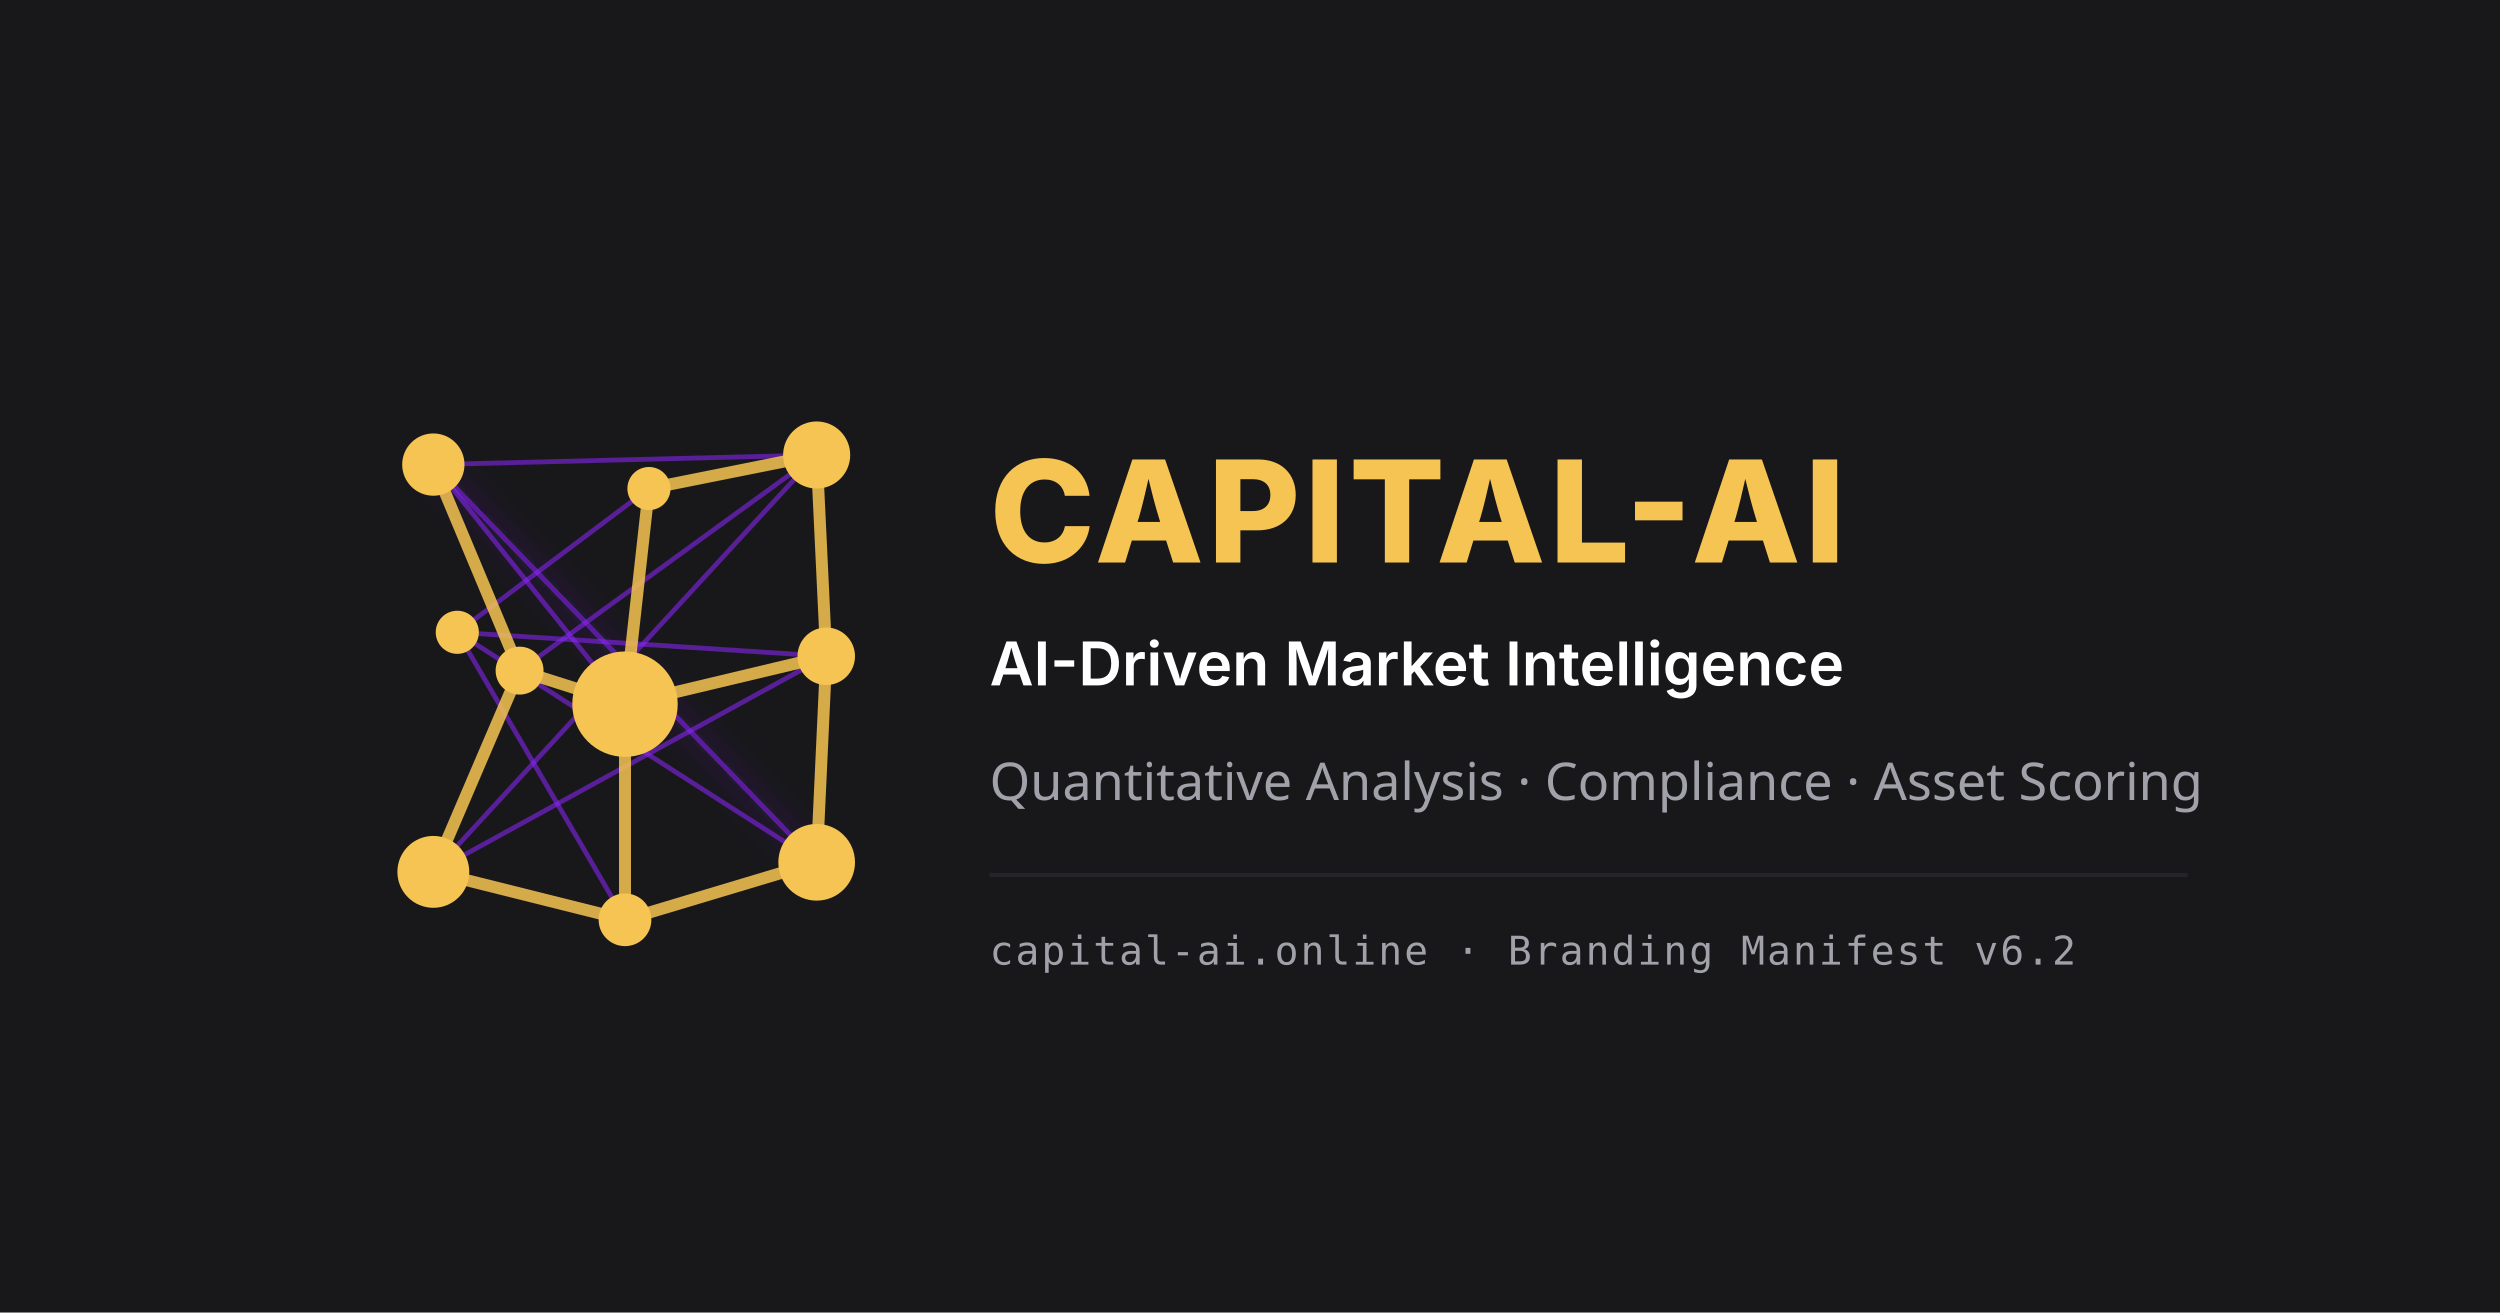
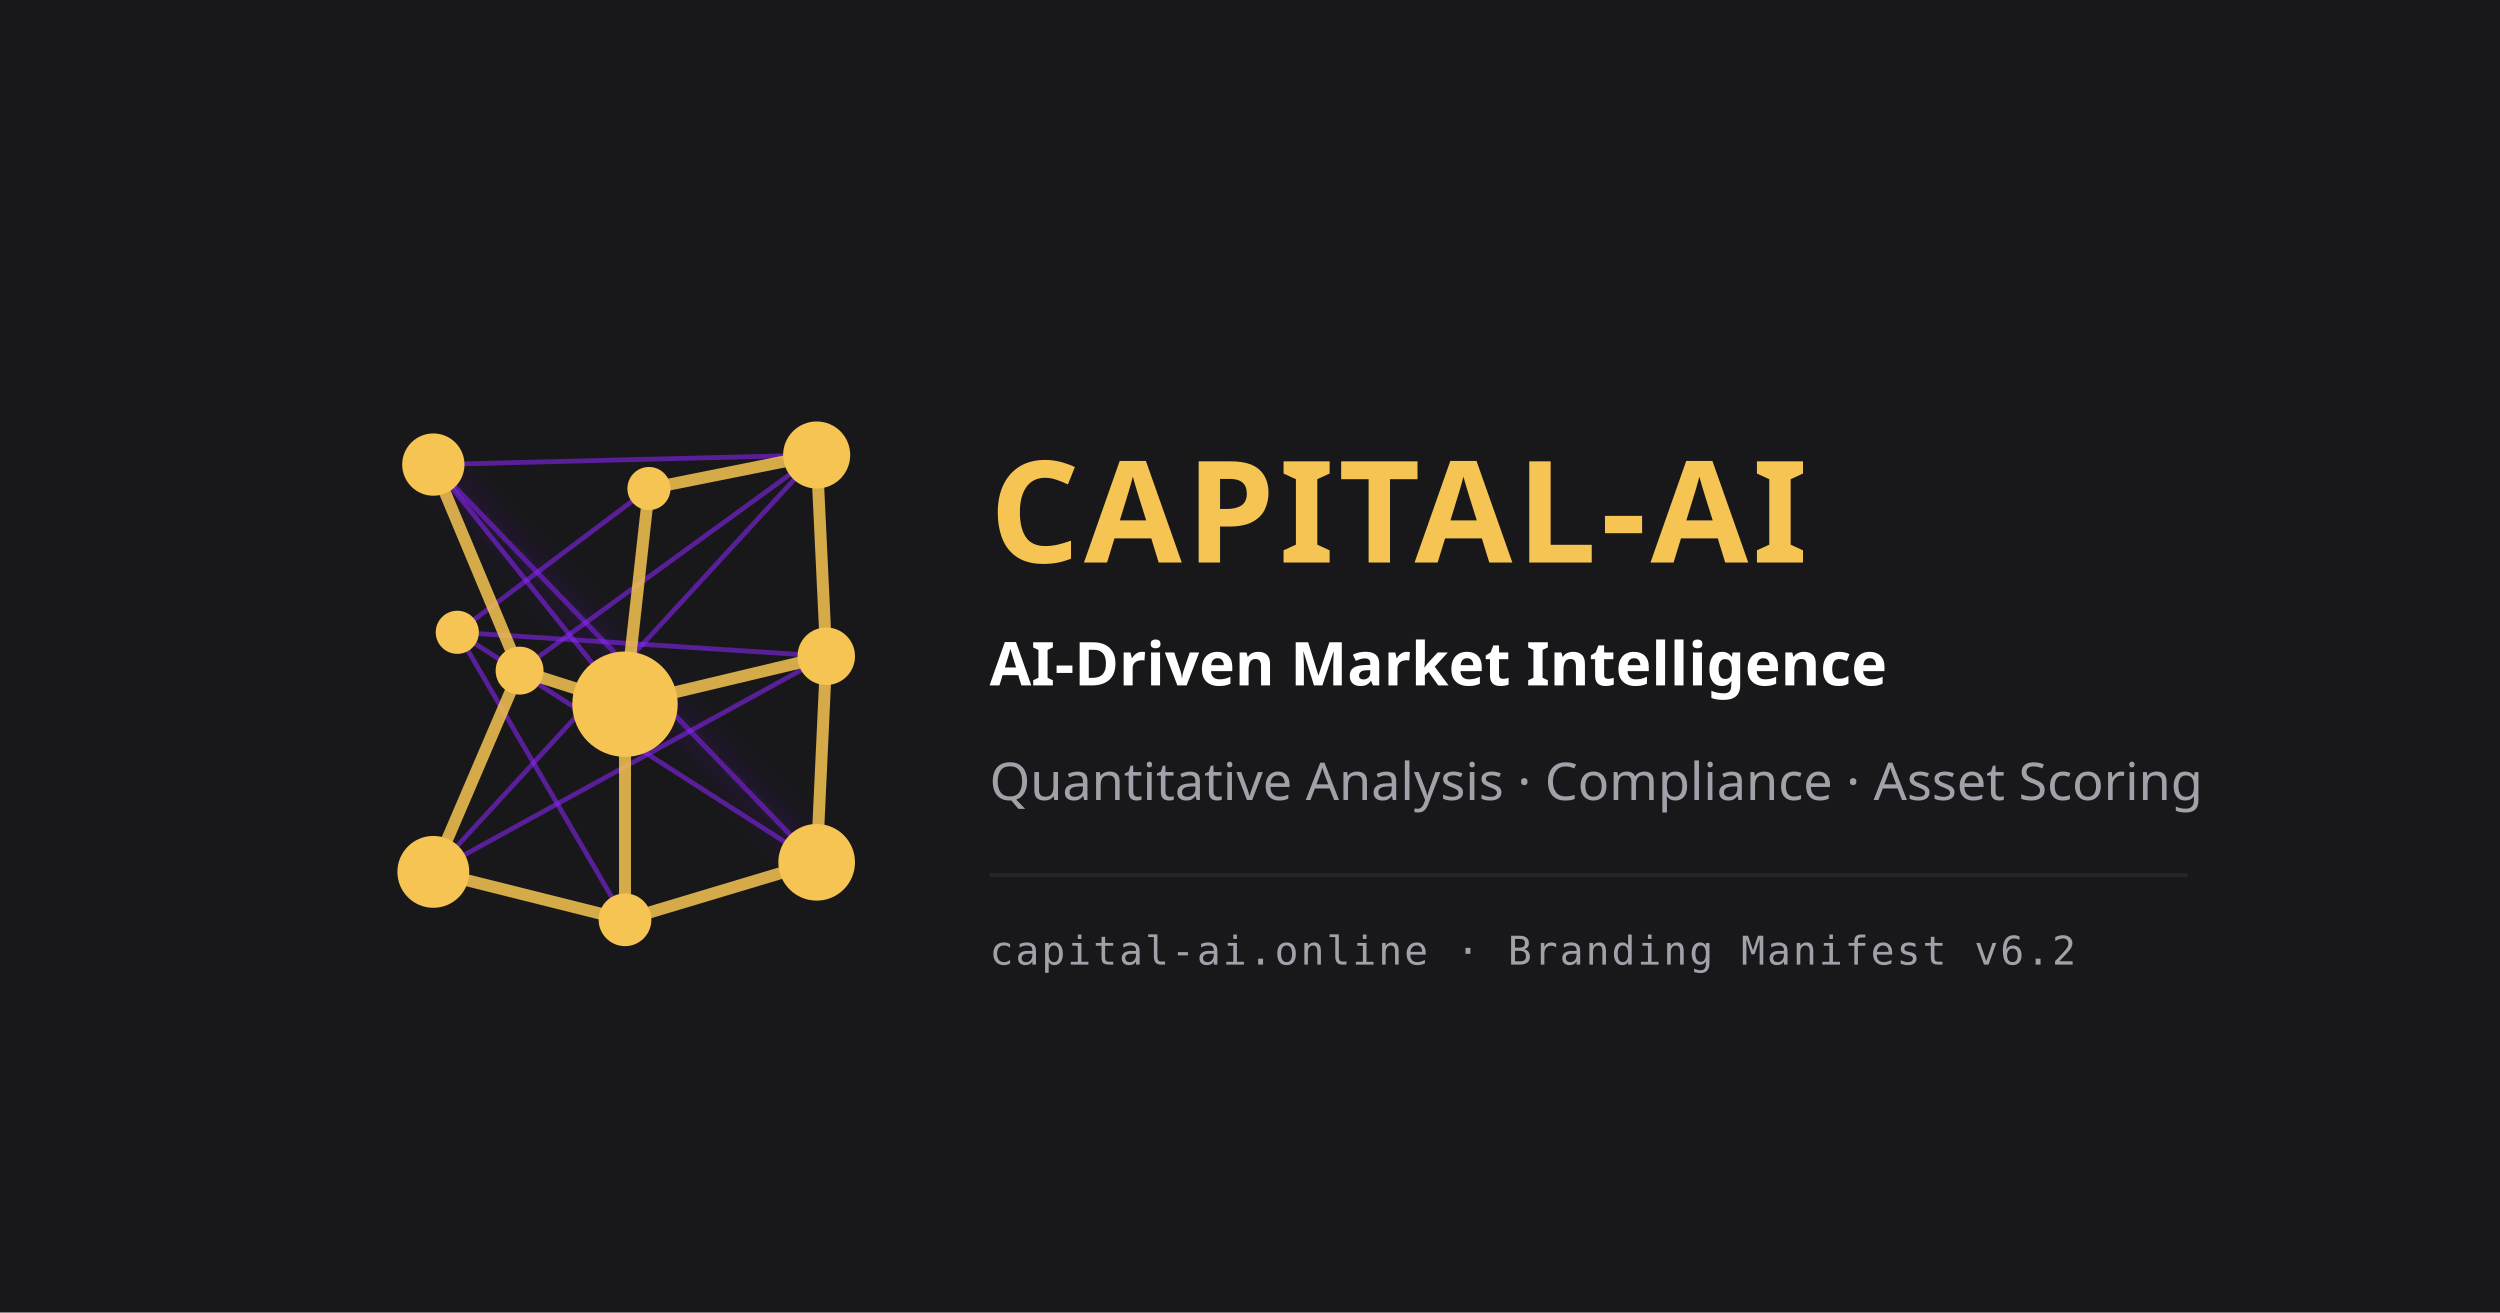
<svg xmlns="http://www.w3.org/2000/svg" viewBox="0 0 1200 630" width="1200" height="630" data-brandmark-version="1.0.0-manifest-v6.2">
  <rect width="1200" height="630" fill="#18181B" />
  <defs>
    <filter id="brand-glow" x="-20%" y="-20%" width="140%" height="140%">
      <feGaussianBlur stdDeviation="3" result="blur" />
      <feComposite in="SourceGraphic" in2="blur" operator="over" />
    </filter>
  </defs>
  <g transform="translate(70 108) scale(2.3)">
    <g stroke="#8D26FF" stroke-width="1" stroke-opacity="0.55">
      <line x1="60" y1="50" x2="140" y2="133" filter="url(#brand-glow)" />
      <line x1="140" y1="48" x2="60" y2="135" />
      <line x1="140" y1="48" x2="78" y2="93" />
      <line x1="65" y1="85" x2="140" y2="133" />
      <line x1="60" y1="50" x2="140" y2="48" />
      <line x1="60" y1="135" x2="142" y2="90" />
      <line x1="100" y1="145" x2="65" y2="85" />
      <line x1="105" y1="55" x2="65" y2="85" />
      <line x1="65" y1="85" x2="142" y2="90" />
      <line x1="100" y1="100" x2="60" y2="50" />
    </g>
    <g stroke="#F5C453" stroke-width="2.5" stroke-opacity="0.85">
      <line x1="60" y1="50" x2="78" y2="93" />
      <line x1="78" y1="93" x2="60" y2="135" />
      <line x1="60" y1="135" x2="100" y2="145" />
      <line x1="100" y1="145" x2="140" y2="133" />
      <line x1="140" y1="133" x2="142" y2="90" />
      <line x1="142" y1="90" x2="140" y2="48" />
      <line x1="140" y1="48" x2="105" y2="55" />
      <line x1="105" y1="55" x2="100" y2="100" />
      <line x1="100" y1="100" x2="100" y2="145" />
      <line x1="100" y1="100" x2="78" y2="93" />
      <line x1="100" y1="100" x2="142" y2="90" />
    </g>
    <g fill="#F5C453">
      <circle cx="100" cy="100" r="11" />
      <circle cx="60" cy="50" r="6.5" />
      <circle cx="105" cy="55" r="4.5" />
      <circle cx="140" cy="48" r="7" />
      <circle cx="65" cy="85" r="4.5" />
      <circle cx="78" cy="93" r="5" />
      <circle cx="142" cy="90" r="6" />
      <circle cx="60" cy="135" r="7.5" />
      <circle cx="100" cy="145" r="5.5" />
      <circle cx="140" cy="133" r="8" />
    </g>
  </g>
-   <text x="475" y="270" fill="#F5C453" font-family="Inter, ui-sans-serif, system-ui, sans-serif" font-size="68" font-weight="800" letter-spacing="2">CAPITAL-AI</text>
-   <text x="475" y="329" fill="#FFFFFF" font-family="Inter, ui-sans-serif, system-ui, sans-serif" font-size="29" font-weight="600">AI-Driven Market Intelligence</text>
+   <text x="475" y="270" fill="#F5C453" font-family="Montserrat, ui-sans-serif, system-ui, sans-serif" font-size="68" font-weight="800" letter-spacing="2">CAPITAL-AI</text>
+   <text x="475" y="329" fill="#FFFFFF" font-family="Montserrat, ui-sans-serif, system-ui, sans-serif" font-size="29" font-weight="600">AI-Driven Market Intelligence</text>
  <text x="475" y="384" fill="#A1A1AA" font-family="Poppins, ui-sans-serif, system-ui, sans-serif" font-size="25">Quantitative Analysis · Compliance · Asset Scoring</text>
  <line x1="475" y1="420" x2="1050" y2="420" stroke="#252529" stroke-width="2" />
  <text x="475" y="463" fill="#A1A1AA" font-family="JetBrains Mono, ui-monospace, monospace" font-size="19" letter-spacing="1">capital-ai.online · Branding Manifest v6.2</text>
</svg>
